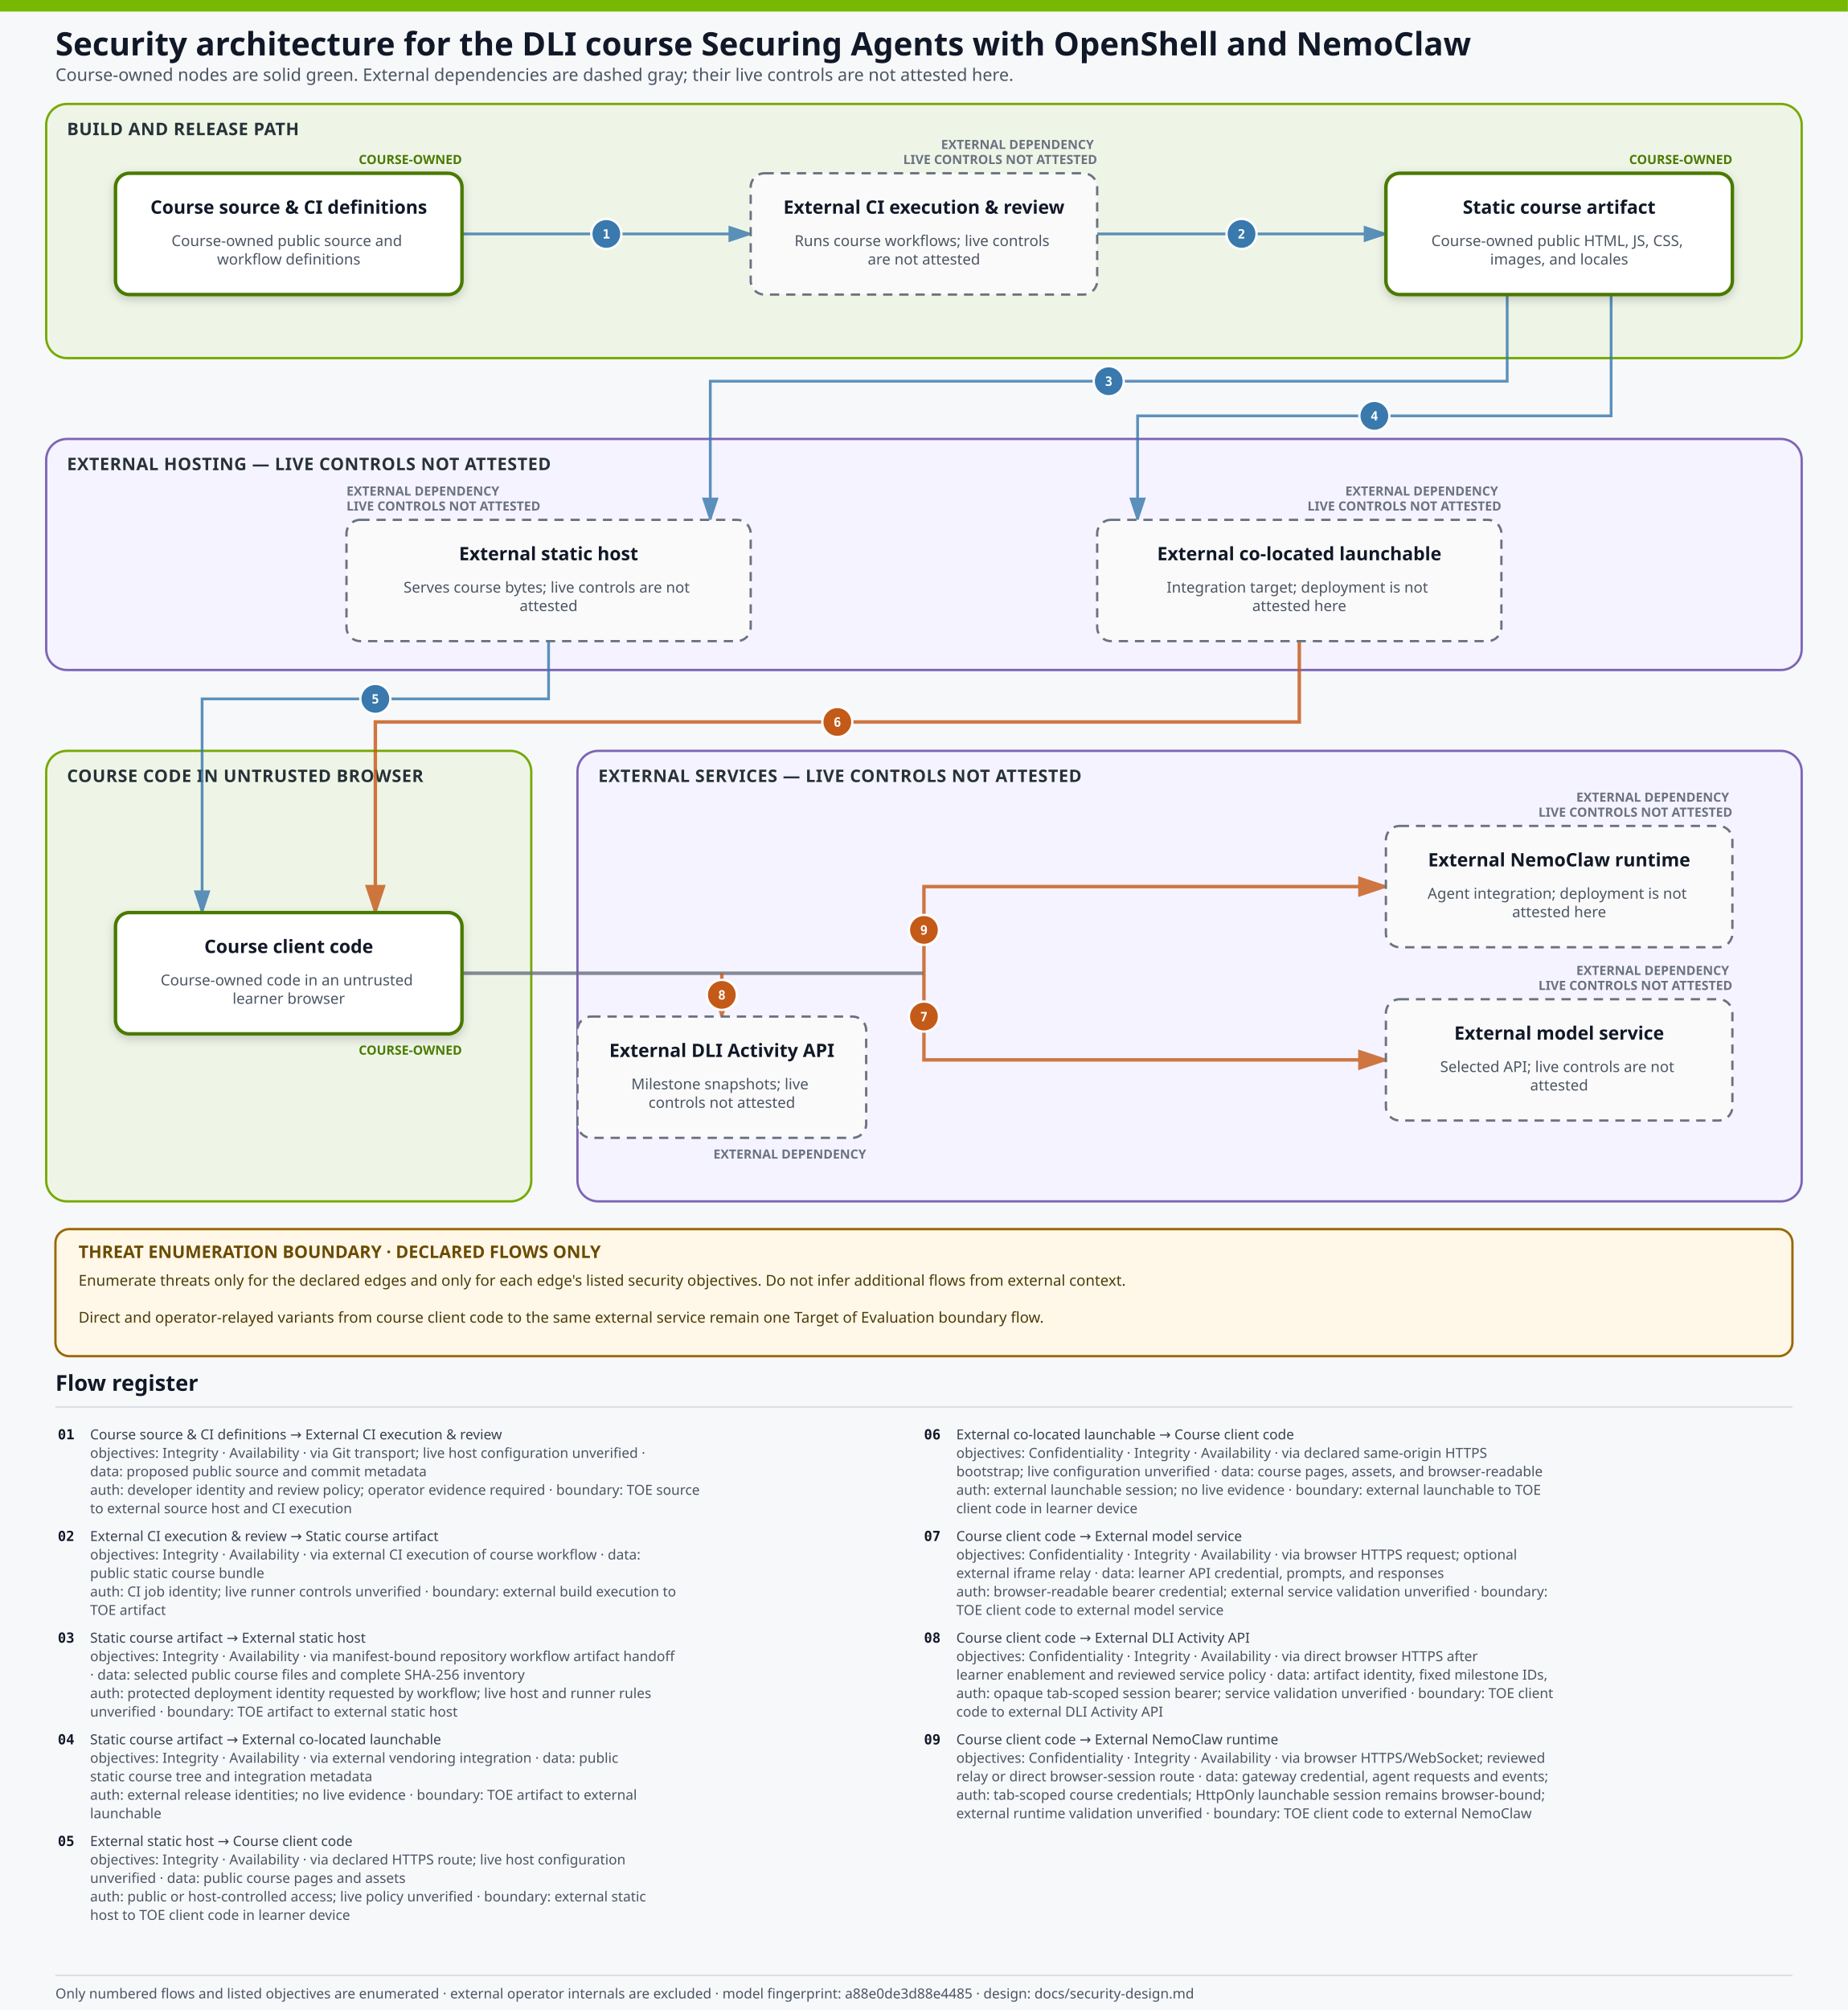
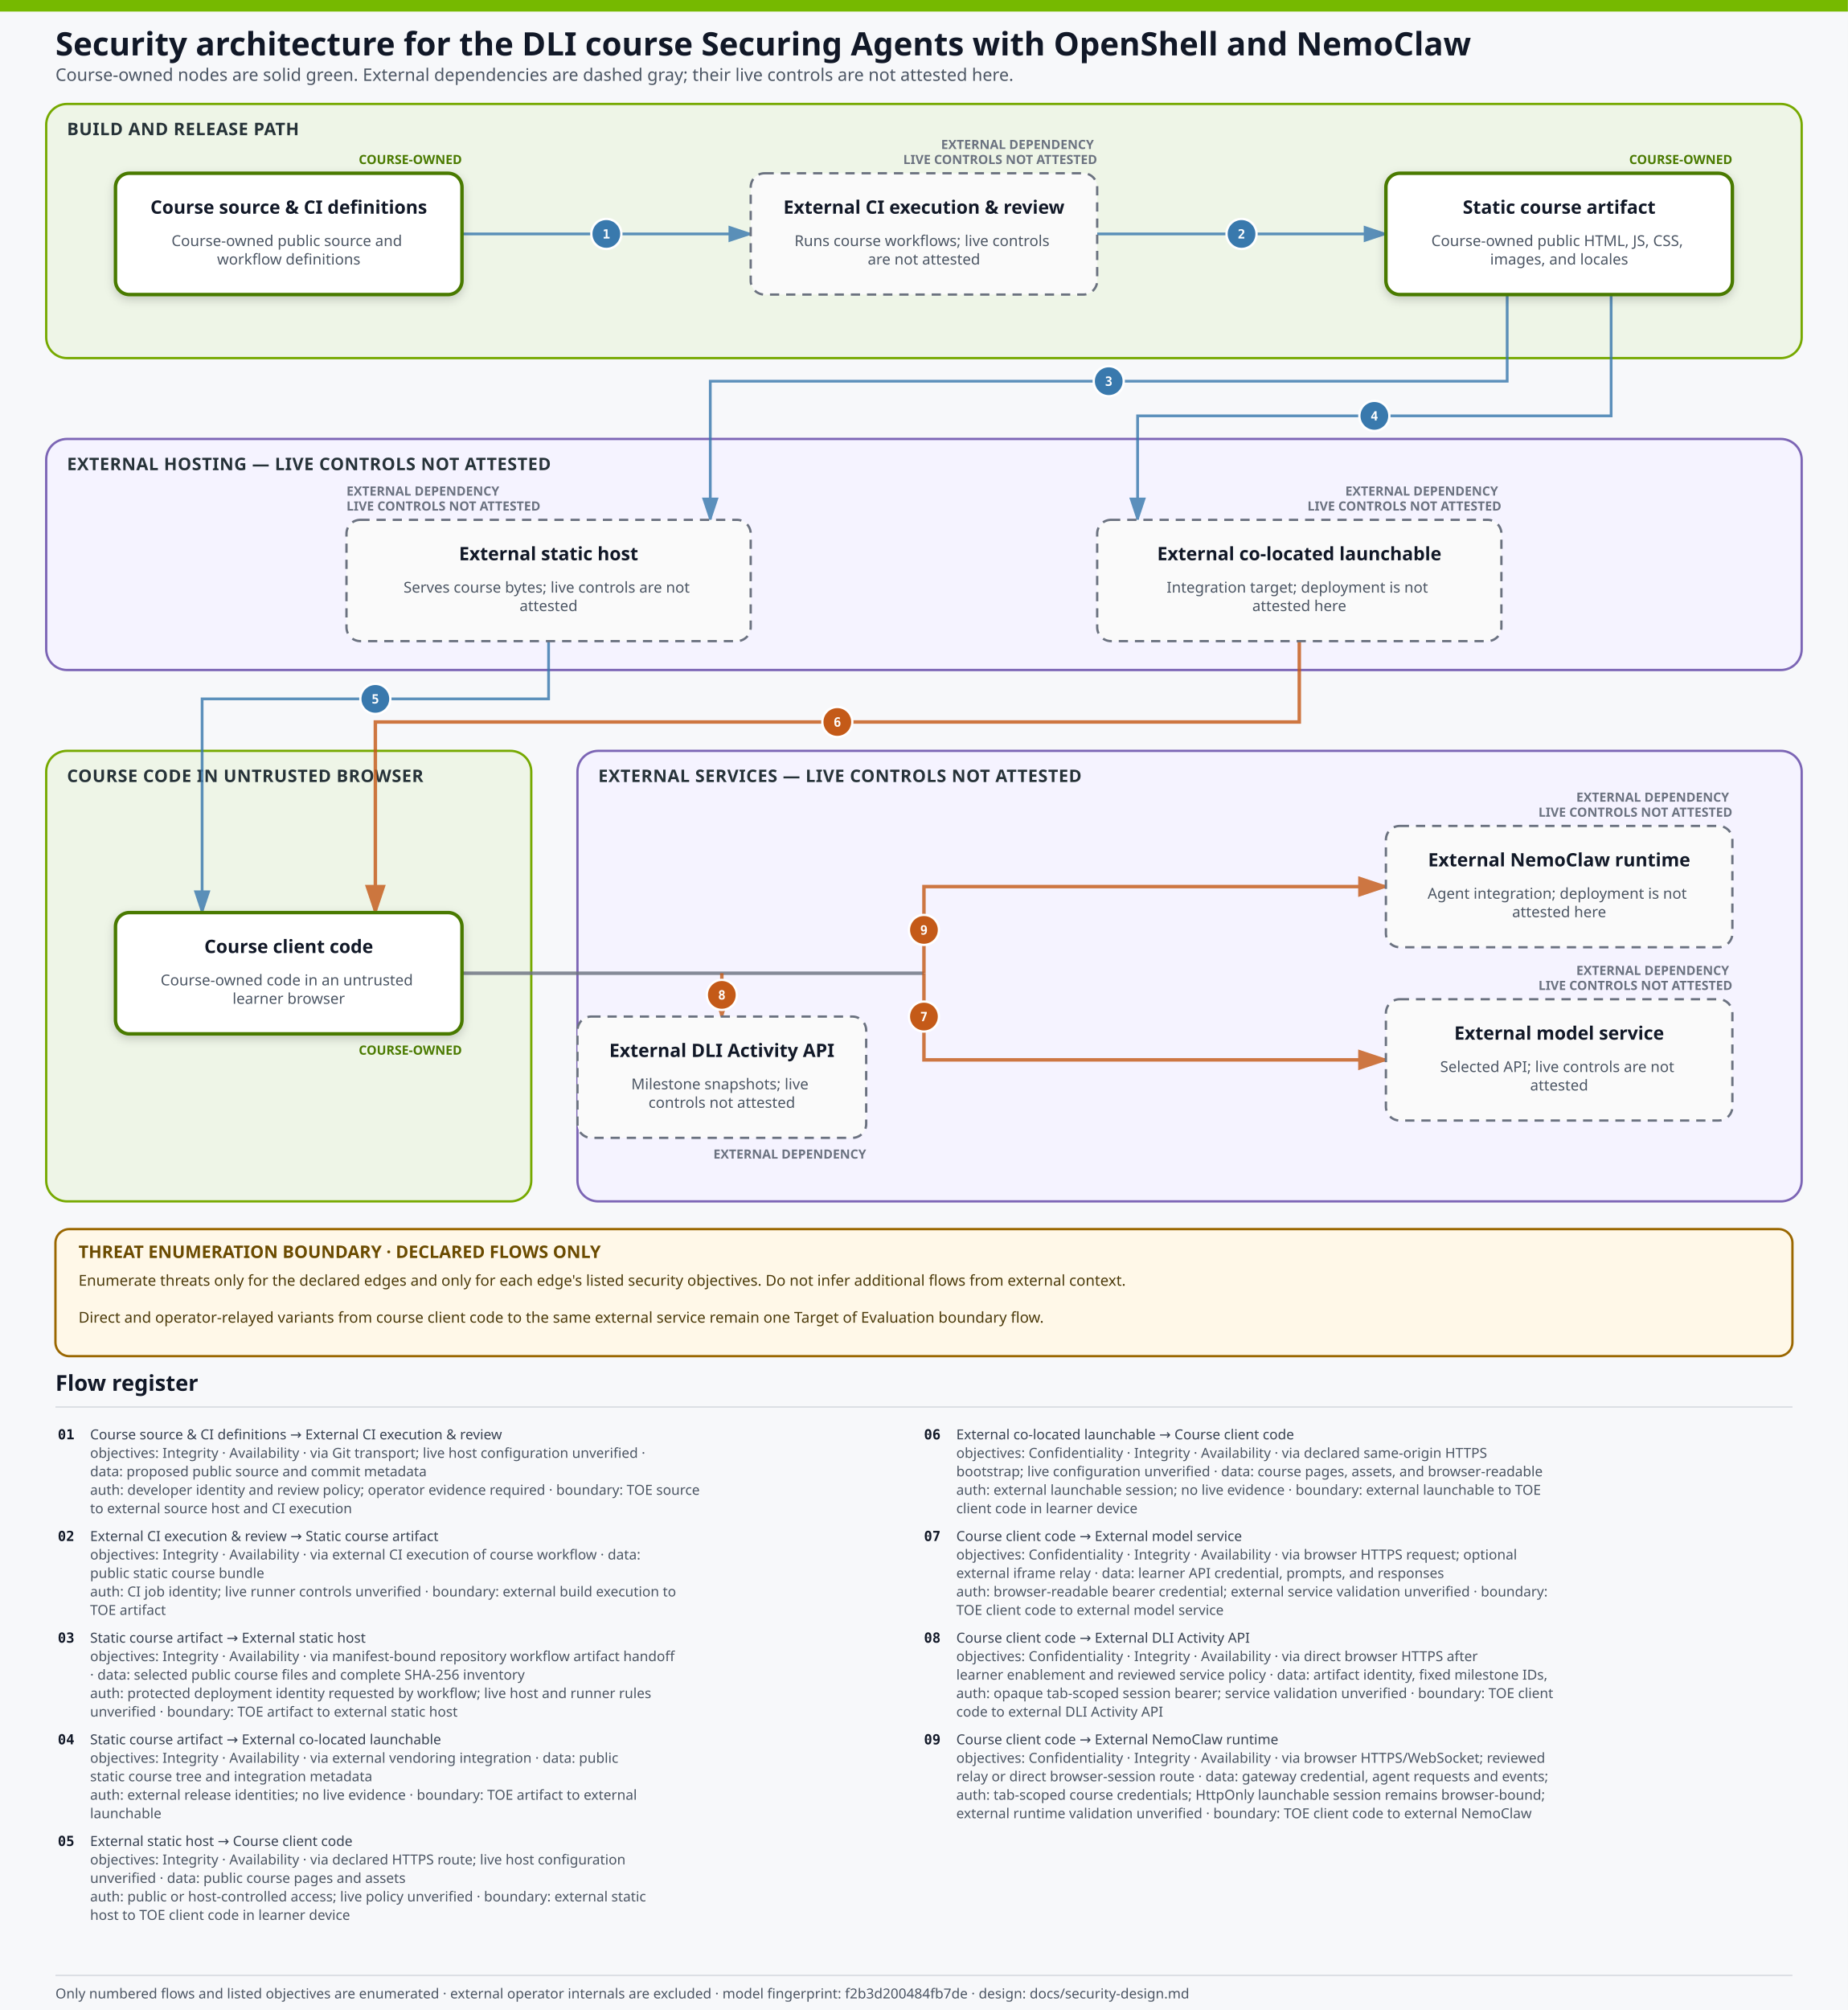
<svg xmlns="http://www.w3.org/2000/svg" viewBox="0 0 1600 1740" role="img" aria-labelledby="title desc" data-architecture-schema="nemoclaw-security-architecture/2">
  <defs>
    <marker id="arrow" markerWidth="10" markerHeight="10" refX="8" refY="3" orient="auto" markerUnits="strokeWidth">
      <path d="M0,0 L0,6 L9,3 z" fill="context-stroke" />
    </marker>
    <filter id="shadow" x="-10%" y="-10%" width="120%" height="130%">
      <feDropShadow dx="0" dy="3" stdDeviation="4" flood-opacity=".18" />
    </filter>
  </defs>
  <style>
  .bg{fill:#f7f8fa}.title{font:700 28px system-ui,sans-serif;fill:#111827}.subtitle{font:15px system-ui,sans-serif;fill:#4b5563}
  .zone{stroke-width:2;rx:18}.zone.supply{fill:#eef5e7;stroke:#76a900}.zone.external{fill:#f5f3ff;stroke:#7c65b5}.zone.gateway{fill:#eef6ff;stroke:#3979ad}.zone.internal{fill:#edf8f1;stroke:#37805a}.zone.host{fill:#fff4e8;stroke:#bf6b24}
  .zone-label{font:700 15px system-ui,sans-serif;letter-spacing:.4px;fill:#263238}.node{fill:#fff;stroke:#4b5563;stroke-width:2;rx:12;filter:url(#shadow)}
  .node.toe{stroke:#4a7a00;stroke-width:3}.node.external-context{fill:#fafafa;stroke:#6b7280;stroke-dasharray:8 6;filter:none}.node.privileged{stroke:#c45a18;stroke-width:3}.node.conditional{stroke-dasharray:8 6}.node-label{font:700 16px system-ui,sans-serif;fill:#111827}.node-detail{font:13px system-ui,sans-serif;fill:#4b5563}
  .ownership-toe{font:700 11px system-ui,sans-serif;fill:#4a7a00}.ownership-external{font:700 11px system-ui,sans-serif;fill:#6b7280}
  .edge{fill:none;stroke:#3979ad;stroke-width:2.4;opacity:.82;marker-end:url(#arrow)}.edge.sensitive{stroke:#c45a18;stroke-width:3}.edge.conditional{stroke-dasharray:8 6}
  .trunk{fill:none;stroke:#3979ad;stroke-width:3;opacity:.82}.trunk.neutral{stroke:#6b7280}
  .edge-id{font:700 11px ui-monospace,monospace;fill:#fff}.edge-badge{fill:#3979ad;stroke:#fff;stroke-width:2}.edge-badge.sensitive{fill:#c45a18}
  .legend-title{font:700 19px system-ui,sans-serif;fill:#111827}.legend-text{font:12px system-ui,sans-serif;fill:#374151}.legend-id{font:700 12px ui-monospace,monospace;fill:#111827}
  .scope-box{fill:#fff8e8;stroke:#9a6700;stroke-width:2;rx:12}.scope-title{font:700 15px system-ui,sans-serif;fill:#6b4b00}.scope-text{font:13px system-ui,sans-serif;fill:#4b3a0a}
  .note{font:12px system-ui,sans-serif;fill:#4b5563}.rail{fill:#76b900}
</style>
  <rect class="bg" width="1600" height="1740" />
  <rect class="rail" x="0" y="0" width="1600" height="10" />
  <text class="title" x="48" y="48">Security architecture for the DLI course Securing Agents with OpenShell and NemoClaw</text>
  <text class="subtitle" x="48" y="70">Course-owned nodes are solid green. External dependencies are dashed gray; their live controls are not attested here.</text>
  <rect class="zone supply" x="40" y="90" width="1520" height="220" />
  <text class="zone-label" x="58" y="117">BUILD AND RELEASE PATH</text>
  <rect class="zone external" x="40" y="380" width="1520" height="200" />
  <text class="zone-label" x="58" y="407">EXTERNAL HOSTING — LIVE CONTROLS NOT ATTESTED</text>
  <rect class="zone supply" x="40" y="650" width="420" height="390" />
  <text class="zone-label" x="58" y="677">COURSE CODE IN UNTRUSTED BROWSER</text>
  <rect class="zone external" x="500" y="650" width="1060" height="390" />
  <text class="zone-label" x="518" y="677">EXTERNAL SERVICES — LIVE CONTROLS NOT ATTESTED</text>
  <polyline class="trunk neutral" points="400,842.5 800,842.5" />
  <polyline class="edge" points="400,202.5 525,202.5 525,202.5 650,202.5" />
  <polyline class="edge" points="950,202.5 1075,202.5 1075,202.5 1200,202.5" />
  <polyline class="edge" points="1305,255 1305,330 615,330 615,450" />
  <polyline class="edge" points="1395,255 1395,360 985,360 985,450" />
  <polyline class="edge" points="475,555 475,605 175,605 175,790" />
  <polyline class="edge sensitive" points="1125,555 1125,625 325,625 325,790" />
  <polyline class="edge sensitive" points="800,842.5 800,917.5 1200,917.5" />
  <polyline class="edge sensitive" points="625,842.5 625,861.25 625,861.25 625,880" />
  <polyline class="edge sensitive" points="800,842.5 800,767.5 1200,767.5" />
  <circle class="edge-badge" cx="525" cy="202.5" r="13" />
  <text class="edge-id" x="525" y="206.5" text-anchor="middle">1</text>
  <circle class="edge-badge" cx="1075" cy="202.5" r="13" />
  <text class="edge-id" x="1075" y="206.5" text-anchor="middle">2</text>
  <circle class="edge-badge" cx="960" cy="330" r="13" />
  <text class="edge-id" x="960" y="334" text-anchor="middle">3</text>
  <circle class="edge-badge" cx="1190" cy="360" r="13" />
  <text class="edge-id" x="1190" y="364" text-anchor="middle">4</text>
  <circle class="edge-badge" cx="325" cy="605" r="13" />
  <text class="edge-id" x="325" y="609" text-anchor="middle">5</text>
  <circle class="edge-badge sensitive" cx="725" cy="625" r="13" />
  <text class="edge-id" x="725" y="629" text-anchor="middle">6</text>
  <circle class="edge-badge sensitive" cx="800" cy="880" r="13" />
  <text class="edge-id" x="800" y="884" text-anchor="middle">7</text>
  <circle class="edge-badge sensitive" cx="625" cy="861.25" r="13" />
  <text class="edge-id" x="625" y="865.25" text-anchor="middle">8</text>
  <circle class="edge-badge sensitive" cx="800" cy="805" r="13" />
  <text class="edge-id" x="800" y="809" text-anchor="middle">9</text>
  <rect class="node toe" x="100" y="150" width="300" height="105" />
  <text class="ownership-toe" x="400" y="142" text-anchor="end">COURSE-OWNED</text>
  <text x="250" y="185" text-anchor="middle" class="node-label">
    <tspan x="250" dy="0">Course source &amp; CI definitions</tspan>
  </text>
  <text x="250" y="213" text-anchor="middle" class="node-detail">
    <tspan x="250" dy="0">Course-owned public source and</tspan>
    <tspan x="250" dy="16">workflow definitions</tspan>
  </text>
  <rect class="node external-context" x="650" y="150" width="300" height="105" />
  <text x="950" y="129" text-anchor="end" class="ownership-external">
    <tspan x="950" dy="0">EXTERNAL DEPENDENCY</tspan>
    <tspan x="950" dy="13">LIVE CONTROLS NOT ATTESTED</tspan>
  </text>
  <text x="800" y="185" text-anchor="middle" class="node-label">
    <tspan x="800" dy="0">External CI execution &amp; review</tspan>
  </text>
  <text x="800" y="213" text-anchor="middle" class="node-detail">
    <tspan x="800" dy="0">Runs course workflows; live controls</tspan>
    <tspan x="800" dy="16">are not attested</tspan>
  </text>
  <rect class="node toe" x="1200" y="150" width="300" height="105" />
  <text class="ownership-toe" x="1500" y="142" text-anchor="end">COURSE-OWNED</text>
  <text x="1350" y="185" text-anchor="middle" class="node-label">
    <tspan x="1350" dy="0">Static course artifact</tspan>
  </text>
  <text x="1350" y="213" text-anchor="middle" class="node-detail">
    <tspan x="1350" dy="0">Course-owned public HTML, JS, CSS,</tspan>
    <tspan x="1350" dy="16">images, and locales</tspan>
  </text>
  <rect class="node external-context" x="300" y="450" width="350" height="105" />
  <text x="300" y="429" text-anchor="start" class="ownership-external">
    <tspan x="300" dy="0">EXTERNAL DEPENDENCY</tspan>
    <tspan x="300" dy="13">LIVE CONTROLS NOT ATTESTED</tspan>
  </text>
  <text x="475" y="485" text-anchor="middle" class="node-label">
    <tspan x="475" dy="0">External static host</tspan>
  </text>
  <text x="475" y="513" text-anchor="middle" class="node-detail">
    <tspan x="475" dy="0">Serves course bytes; live controls are not</tspan>
    <tspan x="475" dy="16">attested</tspan>
  </text>
  <rect class="node external-context" x="950" y="450" width="350" height="105" />
  <text x="1300" y="429" text-anchor="end" class="ownership-external">
    <tspan x="1300" dy="0">EXTERNAL DEPENDENCY</tspan>
    <tspan x="1300" dy="13">LIVE CONTROLS NOT ATTESTED</tspan>
  </text>
  <text x="1125" y="485" text-anchor="middle" class="node-label">
    <tspan x="1125" dy="0">External co-located launchable</tspan>
  </text>
  <text x="1125" y="513" text-anchor="middle" class="node-detail">
    <tspan x="1125" dy="0">Integration target; deployment is not</tspan>
    <tspan x="1125" dy="16">attested here</tspan>
  </text>
  <rect class="node toe" x="100" y="790" width="300" height="105" />
  <text class="ownership-toe" x="400" y="913" text-anchor="end">COURSE-OWNED</text>
  <text x="250" y="825" text-anchor="middle" class="node-label">
    <tspan x="250" dy="0">Course client code</tspan>
  </text>
  <text x="250" y="853" text-anchor="middle" class="node-detail">
    <tspan x="250" dy="0">Course-owned code in an untrusted</tspan>
    <tspan x="250" dy="16">learner browser</tspan>
  </text>
  <rect class="node external-context" x="1200" y="865" width="300" height="105" />
  <text x="1500" y="844" text-anchor="end" class="ownership-external">
    <tspan x="1500" dy="0">EXTERNAL DEPENDENCY</tspan>
    <tspan x="1500" dy="13">LIVE CONTROLS NOT ATTESTED</tspan>
  </text>
  <text x="1350" y="900" text-anchor="middle" class="node-label">
    <tspan x="1350" dy="0">External model service</tspan>
  </text>
  <text x="1350" y="928" text-anchor="middle" class="node-detail">
    <tspan x="1350" dy="0">Selected API; live controls are not</tspan>
    <tspan x="1350" dy="16">attested</tspan>
  </text>
  <rect class="node external-context" x="500" y="880" width="250" height="105" />
  <text class="ownership-external" x="750" y="1003" text-anchor="end">EXTERNAL DEPENDENCY</text>
  <text x="625" y="915" text-anchor="middle" class="node-label">
    <tspan x="625" dy="0">External DLI Activity API</tspan>
  </text>
  <text x="625" y="943" text-anchor="middle" class="node-detail">
    <tspan x="625" dy="0">Milestone snapshots; live</tspan>
    <tspan x="625" dy="16">controls not attested</tspan>
  </text>
  <rect class="node external-context" x="1200" y="715" width="300" height="105" />
  <text x="1500" y="694" text-anchor="end" class="ownership-external">
    <tspan x="1500" dy="0">EXTERNAL DEPENDENCY</tspan>
    <tspan x="1500" dy="13">LIVE CONTROLS NOT ATTESTED</tspan>
  </text>
  <text x="1350" y="750" text-anchor="middle" class="node-label">
    <tspan x="1350" dy="0">External NemoClaw runtime</tspan>
  </text>
  <text x="1350" y="778" text-anchor="middle" class="node-detail">
    <tspan x="1350" dy="0">Agent integration; deployment is not</tspan>
    <tspan x="1350" dy="16">attested here</tspan>
  </text>
  <rect class="scope-box" x="48" y="1064" width="1504" height="110" />
  <text class="scope-title" x="68" y="1089">THREAT ENUMERATION BOUNDARY · DECLARED FLOWS ONLY</text>
  <text x="68" y="1113" text-anchor="start" class="scope-text">
    <tspan x="68" dy="0">Enumerate threats only for the declared edges and only for each edge's listed security objectives. Do not infer additional flows from external context.</tspan>
  </text>
  <text x="68" y="1145" text-anchor="start" class="scope-text">
    <tspan x="68" dy="0">Direct and operator-relayed variants from course client code to the same external service remain one Target of Evaluation boundary flow.</tspan>
  </text>
  <text class="legend-title" x="48" y="1204">Flow register</text>
  <line x1="48" y1="1218" x2="1552" y2="1218" stroke="#d1d5db" />
  <text class="legend-id" x="50" y="1246">01</text>
  <text x="78" y="1246" text-anchor="start" class="legend-text">
    <tspan x="78" dy="0">Course source &amp; CI definitions → External CI execution &amp; review</tspan>
  </text>
  <text x="78" y="1262" text-anchor="start" class="note">
    <tspan x="78" dy="0">objectives: Integrity · Availability · via Git transport; live host configuration unverified ·</tspan>
    <tspan x="78" dy="16">data: proposed public source and commit metadata</tspan>
  </text>
  <text x="78" y="1294" text-anchor="start" class="note">
    <tspan x="78" dy="0">auth: developer identity and review policy; operator evidence required · boundary: TOE source</tspan>
    <tspan x="78" dy="16">to external source host and CI execution</tspan>
  </text>
  <text class="legend-id" x="50" y="1334">02</text>
  <text x="78" y="1334" text-anchor="start" class="legend-text">
    <tspan x="78" dy="0">External CI execution &amp; review → Static course artifact</tspan>
  </text>
  <text x="78" y="1350" text-anchor="start" class="note">
    <tspan x="78" dy="0">objectives: Integrity · Availability · via external CI execution of course workflow · data:</tspan>
    <tspan x="78" dy="16">public static course bundle</tspan>
  </text>
  <text x="78" y="1382" text-anchor="start" class="note">
    <tspan x="78" dy="0">auth: CI job identity; live runner controls unverified · boundary: external build execution to</tspan>
    <tspan x="78" dy="16">TOE artifact</tspan>
  </text>
  <text class="legend-id" x="50" y="1422">03</text>
  <text x="78" y="1422" text-anchor="start" class="legend-text">
    <tspan x="78" dy="0">Static course artifact → External static host</tspan>
  </text>
  <text x="78" y="1438" text-anchor="start" class="note">
    <tspan x="78" dy="0">objectives: Integrity · Availability · via manifest-bound repository workflow artifact handoff</tspan>
    <tspan x="78" dy="16">· data: selected public course files and complete SHA-256 inventory</tspan>
  </text>
  <text x="78" y="1470" text-anchor="start" class="note">
    <tspan x="78" dy="0">auth: protected deployment identity requested by workflow; live host and runner rules</tspan>
    <tspan x="78" dy="16">unverified · boundary: TOE artifact to external static host</tspan>
  </text>
  <text class="legend-id" x="50" y="1510">04</text>
  <text x="78" y="1510" text-anchor="start" class="legend-text">
    <tspan x="78" dy="0">Static course artifact → External co-located launchable</tspan>
  </text>
  <text x="78" y="1526" text-anchor="start" class="note">
    <tspan x="78" dy="0">objectives: Integrity · Availability · via external vendoring integration · data: public</tspan>
    <tspan x="78" dy="16">static course tree and integration metadata</tspan>
  </text>
  <text x="78" y="1558" text-anchor="start" class="note">
    <tspan x="78" dy="0">auth: external release identities; no live evidence · boundary: TOE artifact to external</tspan>
    <tspan x="78" dy="16">launchable</tspan>
  </text>
  <text class="legend-id" x="50" y="1598">05</text>
  <text x="78" y="1598" text-anchor="start" class="legend-text">
    <tspan x="78" dy="0">External static host → Course client code</tspan>
  </text>
  <text x="78" y="1614" text-anchor="start" class="note">
    <tspan x="78" dy="0">objectives: Integrity · Availability · via declared HTTPS route; live host configuration</tspan>
    <tspan x="78" dy="16">unverified · data: public course pages and assets</tspan>
  </text>
  <text x="78" y="1646" text-anchor="start" class="note">
    <tspan x="78" dy="0">auth: public or host-controlled access; live policy unverified · boundary: external static</tspan>
    <tspan x="78" dy="16">host to TOE client code in learner device</tspan>
  </text>
  <text class="legend-id" x="800" y="1246">06</text>
  <text x="828" y="1246" text-anchor="start" class="legend-text">
    <tspan x="828" dy="0">External co-located launchable → Course client code</tspan>
  </text>
  <text x="828" y="1262" text-anchor="start" class="note">
    <tspan x="828" dy="0">objectives: Confidentiality · Integrity · Availability · via declared same-origin HTTPS</tspan>
    <tspan x="828" dy="16">bootstrap; live configuration unverified · data: course pages, assets, and browser-readable</tspan>
  </text>
  <text x="828" y="1294" text-anchor="start" class="note">
    <tspan x="828" dy="0">auth: external launchable session; no live evidence · boundary: external launchable to TOE</tspan>
    <tspan x="828" dy="16">client code in learner device</tspan>
  </text>
  <text class="legend-id" x="800" y="1334">07</text>
  <text x="828" y="1334" text-anchor="start" class="legend-text">
    <tspan x="828" dy="0">Course client code → External model service</tspan>
  </text>
  <text x="828" y="1350" text-anchor="start" class="note">
    <tspan x="828" dy="0">objectives: Confidentiality · Integrity · Availability · via browser HTTPS request; optional</tspan>
    <tspan x="828" dy="16">external iframe relay · data: learner API credential, prompts, and responses</tspan>
  </text>
  <text x="828" y="1382" text-anchor="start" class="note">
    <tspan x="828" dy="0">auth: browser-readable bearer credential; external service validation unverified · boundary:</tspan>
    <tspan x="828" dy="16">TOE client code to external model service</tspan>
  </text>
  <text class="legend-id" x="800" y="1422">08</text>
  <text x="828" y="1422" text-anchor="start" class="legend-text">
    <tspan x="828" dy="0">Course client code → External DLI Activity API</tspan>
  </text>
  <text x="828" y="1438" text-anchor="start" class="note">
    <tspan x="828" dy="0">objectives: Confidentiality · Integrity · Availability · via direct browser HTTPS after</tspan>
    <tspan x="828" dy="16">learner enablement and reviewed service policy · data: artifact identity, fixed milestone IDs,</tspan>
  </text>
  <text x="828" y="1470" text-anchor="start" class="note">
    <tspan x="828" dy="0">auth: opaque tab-scoped session bearer; service validation unverified · boundary: TOE client</tspan>
    <tspan x="828" dy="16">code to external DLI Activity API</tspan>
  </text>
  <text class="legend-id" x="800" y="1510">09</text>
  <text x="828" y="1510" text-anchor="start" class="legend-text">
    <tspan x="828" dy="0">Course client code → External NemoClaw runtime</tspan>
  </text>
  <text x="828" y="1526" text-anchor="start" class="note">
    <tspan x="828" dy="0">objectives: Confidentiality · Integrity · Availability · via browser HTTPS/WebSocket; reviewed</tspan>
    <tspan x="828" dy="16">relay or direct browser-session route · data: gateway credential, agent requests and events;</tspan>
  </text>
  <text x="828" y="1558" text-anchor="start" class="note">
    <tspan x="828" dy="0">auth: tab-scoped course credentials; HttpOnly launchable session remains browser-bound;</tspan>
    <tspan x="828" dy="16">external runtime validation unverified · boundary: TOE client code to external NemoClaw</tspan>
  </text>
  <line x1="48" y1="1710" x2="1552" y2="1710" stroke="#d1d5db" />
-   <text class="note" x="48" y="1730">Only numbered flows and listed objectives are enumerated · external operator internals are excluded · model fingerprint: a88e0de3d88e4485 · design: docs/security-design.md</text>
+   <text class="note" x="48" y="1730">Only numbered flows and listed objectives are enumerated · external operator internals are excluded · model fingerprint: f2b3d200484fb7de · design: docs/security-design.md</text>
</svg>
